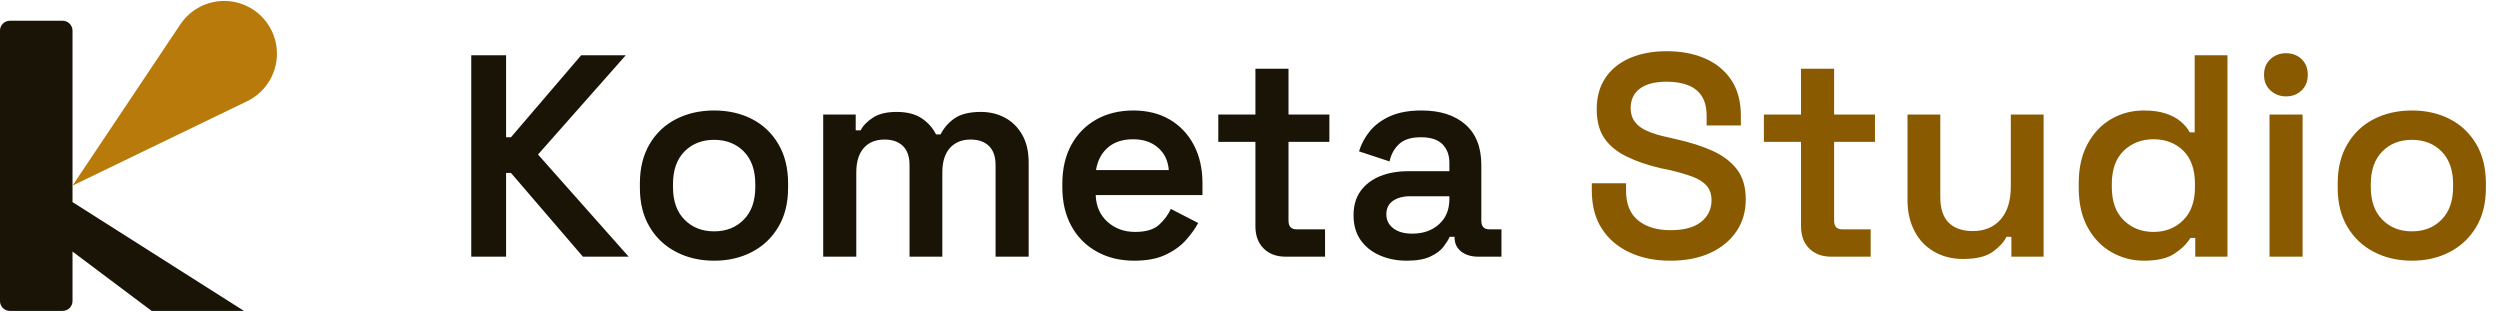
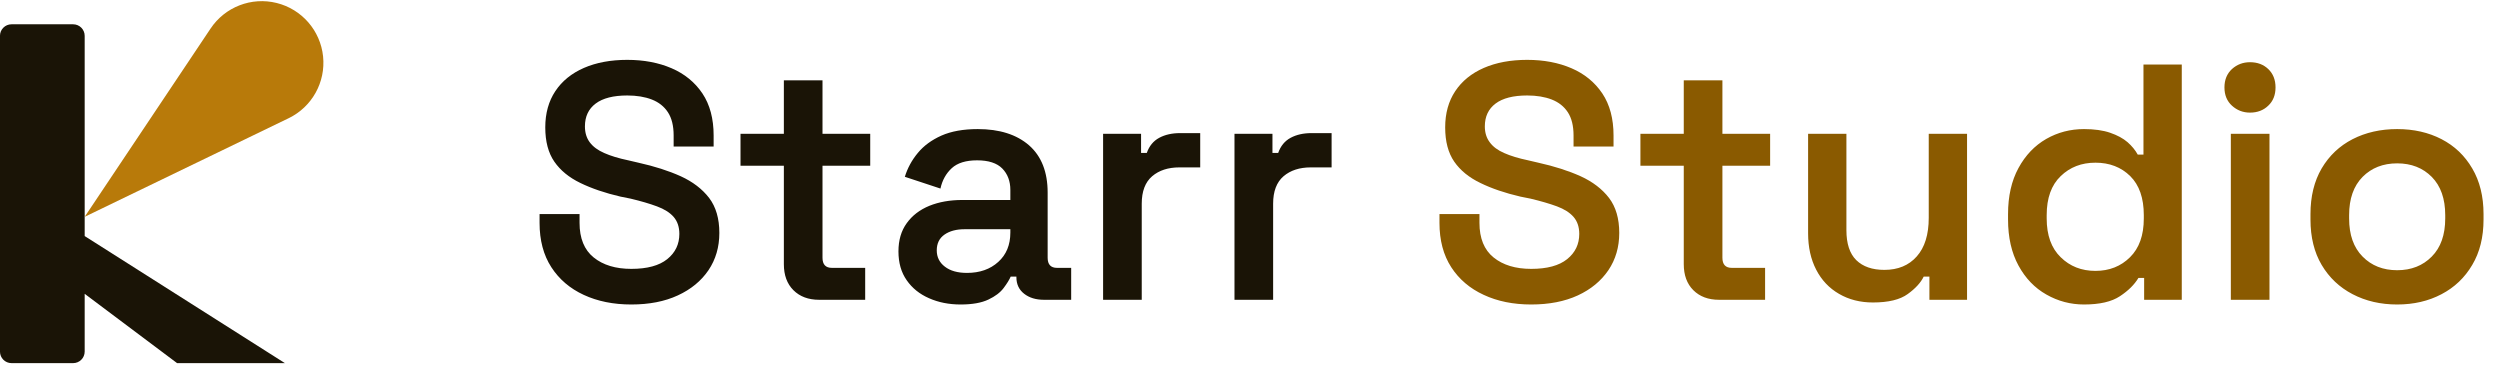
- <svg xmlns="http://www.w3.org/2000/svg" viewBox="8.94 4.81 260.63 32.32" width="521" height="65" role="img" aria-label="Kometa Studio">
+ <svg xmlns="http://www.w3.org/2000/svg" viewBox="8.94 4.81 223.19 32.32" width="446" height="65" role="img" aria-label="Starr Studio">
  <g transform="scale(0.6875)">
    <path fill="#1a1406" d="M14.5 10H22.5A1.5 1.5 0 0 1 24 11.5V37.5L50 54H36L24 45V52.5A1.5 1.5 0 0 1 22.5 54H14.5A1.5 1.5 0 0 1 13 52.5V11.5A1.5 1.5 0 0 1 14.5 10Z" />
    <path fill="#b87a0a" d="M24 35L40.35 10.55A8 8 0 1 1 50.48 22.2Z" />
  </g>
-   <path fill="#1a1406" d="M58.07 31.47V10.47H61.7V19.02H62.21L69.53 10.47H74.18L65.03 20.82L74.48 31.47H69.71L62.21 22.74H61.7V31.47ZM83.39 31.89Q81.17 31.89 79.42 30.97Q77.66 30.06 76.66 28.36Q75.65 26.67 75.65 24.3V23.82Q75.65 21.45 76.66 19.74Q77.66 18.03 79.42 17.13Q81.17 16.23 83.39 16.23Q85.61 16.23 87.35 17.13Q89.09 18.03 90.09 19.74Q91.1 21.45 91.1 23.82V24.3Q91.1 26.67 90.09 28.36Q89.09 30.06 87.35 30.97Q85.61 31.89 83.39 31.89ZM83.39 28.83Q85.28 28.83 86.48 27.61Q87.68 26.4 87.68 24.21V23.91Q87.68 21.72 86.48 20.5Q85.28 19.29 83.39 19.29Q81.5 19.29 80.3 20.5Q79.1 21.72 79.1 23.91V24.21Q79.1 26.4 80.3 27.61Q81.5 28.83 83.39 28.83ZM94.76 31.47V16.65H98.15V18.3H98.66Q99.05 17.55 99.97 16.96Q100.88 16.38 102.41 16.38Q104.03 16.38 105.02 17.04Q106.01 17.7 106.52 18.72H107Q107.51 17.7 108.47 17.04Q109.43 16.38 111.2 16.38Q112.58 16.38 113.7 16.98Q114.83 17.58 115.5 18.75Q116.18 19.92 116.18 21.66V31.47H112.73V21.9Q112.73 20.61 112.04 19.93Q111.35 19.26 110.12 19.26Q108.77 19.26 107.97 20.14Q107.18 21.03 107.18 22.68V31.47H103.76V21.9Q103.76 20.61 103.07 19.93Q102.38 19.26 101.15 19.26Q99.77 19.26 98.99 20.14Q98.21 21.03 98.21 22.68V31.47ZM127.19 31.89Q124.97 31.89 123.28 30.94Q121.58 30 120.63 28.27Q119.69 26.55 119.69 24.24V23.88Q119.69 21.54 120.62 19.83Q121.55 18.12 123.23 17.17Q124.91 16.23 127.1 16.23Q129.26 16.23 130.88 17.17Q132.5 18.12 133.4 19.83Q134.3 21.54 134.3 23.82V25.05H123.17Q123.23 26.79 124.4 27.84Q125.57 28.89 127.28 28.89Q128.96 28.89 129.77 28.15Q130.58 27.42 131 26.49L133.85 27.96Q133.43 28.77 132.63 29.68Q131.84 30.6 130.52 31.24Q129.2 31.89 127.19 31.89ZM123.2 22.44H130.79Q130.67 20.97 129.66 20.1Q128.66 19.23 127.07 19.23Q125.42 19.23 124.43 20.1Q123.44 20.97 123.2 22.44ZM142.97 31.47Q141.53 31.47 140.67 30.61Q139.82 29.76 139.82 28.29V19.5H135.95V16.65H139.82V11.88H143.27V16.65H147.53V19.5H143.27V27.72Q143.27 28.62 144.11 28.62H147.08V31.47ZM155.6 31.89Q154.04 31.89 152.78 31.33Q151.52 30.78 150.78 29.73Q150.05 28.68 150.05 27.15Q150.05 25.65 150.78 24.63Q151.52 23.61 152.81 23.08Q154.1 22.56 155.75 22.56H160.04V21.66Q160.04 20.49 159.32 19.75Q158.6 19.02 157.07 19.02Q155.57 19.02 154.81 19.72Q154.04 20.43 153.8 21.54L150.62 20.49Q150.98 19.32 151.77 18.36Q152.57 17.4 153.89 16.81Q155.21 16.23 157.13 16.23Q160.04 16.23 161.7 17.68Q163.37 19.14 163.37 21.9V27.72Q163.37 28.62 164.21 28.62H165.47V31.47H163.04Q161.96 31.47 161.27 30.93Q160.58 30.39 160.58 29.46V29.4H160.07Q159.89 29.82 159.44 30.42Q158.99 31.02 158.07 31.45Q157.16 31.89 155.6 31.89ZM156.17 29.07Q157.88 29.07 158.96 28.09Q160.04 27.12 160.04 25.47V25.17H155.96Q154.85 25.17 154.16 25.65Q153.47 26.13 153.47 27.06Q153.47 27.96 154.19 28.51Q154.91 29.07 156.17 29.07Z" />
-   <path fill="#8a5a00" d="M183.08 31.89Q180.68 31.89 178.84 31.03Q176.99 30.18 175.94 28.56Q174.89 26.94 174.89 24.6V23.82H178.46V24.6Q178.46 26.67 179.72 27.69Q180.98 28.71 183.08 28.71Q185.21 28.71 186.29 27.84Q187.37 26.97 187.37 25.59Q187.37 24.66 186.86 24.07Q186.35 23.49 185.38 23.13Q184.4 22.77 183.02 22.44L182.12 22.26Q180.05 21.78 178.54 21.04Q177.02 20.31 176.21 19.14Q175.4 17.97 175.4 16.08Q175.4 14.19 176.3 12.84Q177.2 11.49 178.85 10.77Q180.5 10.05 182.72 10.05Q184.94 10.05 186.68 10.8Q188.42 11.55 189.43 13.05Q190.43 14.55 190.43 16.8V17.79H186.86V16.8Q186.86 15.51 186.35 14.73Q185.84 13.95 184.91 13.59Q183.98 13.23 182.72 13.23Q180.86 13.23 179.9 13.95Q178.94 14.67 178.94 15.99Q178.94 16.83 179.38 17.41Q179.81 18 180.67 18.37Q181.52 18.75 182.81 19.02L183.71 19.23Q185.87 19.71 187.49 20.44Q189.11 21.18 190.03 22.38Q190.94 23.58 190.94 25.5Q190.94 27.39 189.97 28.83Q188.99 30.27 187.24 31.08Q185.48 31.89 183.08 31.89ZM199.85 31.47Q198.41 31.47 197.55 30.61Q196.7 29.76 196.7 28.29V19.5H192.83V16.65H196.7V11.88H200.15V16.65H204.41V19.5H200.15V27.72Q200.15 28.62 200.99 28.62H203.96V31.47ZM213.59 31.71Q211.88 31.71 210.56 30.94Q209.24 30.18 208.52 28.78Q207.8 27.39 207.8 25.53V16.65H211.22V25.26Q211.22 27.06 212.1 27.93Q212.99 28.8 214.61 28.8Q216.44 28.8 217.5 27.6Q218.57 26.4 218.57 24.15V16.65H221.99V31.47H218.63V29.4H218.12Q217.73 30.21 216.69 30.96Q215.66 31.71 213.59 31.71ZM232.43 31.89Q230.63 31.89 229.07 31Q227.51 30.12 226.58 28.41Q225.65 26.7 225.65 24.3V23.82Q225.65 21.42 226.58 19.71Q227.51 18 229.06 17.11Q230.6 16.23 232.43 16.23Q233.81 16.23 234.77 16.56Q235.73 16.89 236.31 17.4Q236.9 17.91 237.23 18.51H237.74V10.47H241.16V31.47H237.8V29.52H237.29Q236.75 30.42 235.64 31.15Q234.53 31.89 232.43 31.89ZM233.45 28.89Q235.31 28.89 236.54 27.67Q237.77 26.46 237.77 24.21V23.91Q237.77 21.63 236.56 20.43Q235.34 19.23 233.45 19.23Q231.59 19.23 230.34 20.43Q229.1 21.63 229.1 23.91V24.21Q229.1 26.46 230.34 27.67Q231.59 28.89 233.45 28.89ZM245.54 31.47V16.65H248.99V31.47ZM247.25 14.76Q246.32 14.76 245.64 14.14Q244.97 13.53 244.97 12.51Q244.97 11.49 245.64 10.87Q246.32 10.26 247.25 10.26Q248.24 10.26 248.88 10.87Q249.53 11.49 249.53 12.51Q249.53 13.53 248.88 14.14Q248.24 14.76 247.25 14.76ZM260.39 31.89Q258.17 31.89 256.42 30.97Q254.66 30.06 253.66 28.36Q252.65 26.67 252.65 24.3V23.82Q252.65 21.45 253.66 19.74Q254.66 18.03 256.42 17.13Q258.17 16.23 260.39 16.23Q262.61 16.23 264.35 17.13Q266.09 18.03 267.1 19.74Q268.1 21.45 268.1 23.82V24.3Q268.1 26.67 267.1 28.36Q266.09 30.06 264.35 30.97Q262.61 31.89 260.39 31.89ZM260.39 28.83Q262.28 28.83 263.48 27.61Q264.68 26.4 264.68 24.21V23.91Q264.68 21.72 263.48 20.5Q262.28 19.29 260.39 19.29Q258.5 19.29 257.3 20.5Q256.1 21.72 256.1 23.91V24.21Q256.1 26.4 257.3 27.61Q258.5 28.83 260.39 28.83Z" />
+   <path fill="#1a1406" d="M65.3 31.89Q62.9 31.89 61.05 31.03Q59.21 30.18 58.16 28.56Q57.11 26.94 57.11 24.6V23.82H60.68V24.6Q60.68 26.67 61.94 27.69Q63.2 28.71 65.3 28.71Q67.43 28.71 68.51 27.84Q69.59 26.97 69.59 25.59Q69.59 24.66 69.08 24.07Q68.57 23.49 67.59 23.13Q66.62 22.77 65.24 22.44L64.34 22.26Q62.27 21.78 60.75 21.04Q59.24 20.31 58.43 19.14Q57.62 17.97 57.62 16.08Q57.62 14.19 58.52 12.84Q59.42 11.49 61.07 10.77Q62.72 10.05 64.94 10.05Q67.16 10.05 68.9 10.8Q70.64 11.55 71.65 13.05Q72.65 14.55 72.65 16.8V17.79H69.08V16.8Q69.08 15.51 68.57 14.73Q68.06 13.95 67.13 13.59Q66.2 13.23 64.94 13.23Q63.08 13.23 62.12 13.95Q61.16 14.67 61.16 15.99Q61.16 16.83 61.59 17.41Q62.03 18 62.89 18.37Q63.74 18.75 65.03 19.02L65.93 19.23Q68.09 19.71 69.71 20.44Q71.33 21.18 72.25 22.38Q73.16 23.58 73.16 25.5Q73.16 27.39 72.19 28.83Q71.21 30.27 69.45 31.08Q67.7 31.89 65.3 31.89ZM82.07 31.47Q80.63 31.47 79.77 30.61Q78.92 29.76 78.92 28.29V19.5H75.05V16.65H78.92V11.88H82.37V16.65H86.63V19.5H82.37V27.72Q82.37 28.62 83.21 28.62H86.18V31.47ZM94.7 31.89Q93.14 31.89 91.88 31.33Q90.62 30.78 89.89 29.73Q89.15 28.68 89.15 27.15Q89.15 25.65 89.89 24.63Q90.62 23.61 91.91 23.08Q93.2 22.56 94.85 22.56H99.14V21.66Q99.14 20.49 98.42 19.75Q97.7 19.02 96.17 19.02Q94.67 19.02 93.91 19.72Q93.14 20.43 92.9 21.54L89.72 20.49Q90.08 19.32 90.88 18.36Q91.67 17.4 92.99 16.81Q94.31 16.23 96.23 16.23Q99.14 16.23 100.81 17.68Q102.47 19.14 102.47 21.9V27.72Q102.47 28.62 103.31 28.62H104.57V31.47H102.14Q101.06 31.47 100.37 30.93Q99.68 30.39 99.68 29.46V29.4H99.17Q98.99 29.82 98.54 30.42Q98.09 31.02 97.18 31.45Q96.26 31.89 94.7 31.89ZM95.27 29.07Q96.98 29.07 98.06 28.09Q99.14 27.12 99.14 25.47V25.17H95.06Q93.95 25.17 93.26 25.65Q92.57 26.13 92.57 27.06Q92.57 27.96 93.29 28.51Q94.01 29.07 95.27 29.07ZM107.42 31.47V16.65H110.81V18.36H111.32Q111.65 17.43 112.43 17.01Q113.21 16.59 114.29 16.59H116.09V19.65H114.23Q112.73 19.65 111.8 20.44Q110.87 21.24 110.87 22.89V31.47ZM119.15 31.47V16.65H122.54V18.36H123.05Q123.38 17.43 124.16 17.01Q124.94 16.59 126.02 16.59H127.82V19.65H125.96Q124.46 19.65 123.53 20.44Q122.6 21.24 122.6 22.89V31.47Z" />
+   <path fill="#8a5a00" d="M145.64 31.89Q143.24 31.89 141.4 31.03Q139.55 30.18 138.5 28.56Q137.45 26.94 137.45 24.6V23.82H141.02V24.6Q141.02 26.67 142.28 27.69Q143.54 28.71 145.64 28.71Q147.77 28.71 148.85 27.84Q149.93 26.97 149.93 25.59Q149.93 24.66 149.42 24.07Q148.91 23.49 147.94 23.13Q146.96 22.77 145.58 22.44L144.68 22.26Q142.61 21.78 141.1 21.04Q139.58 20.31 138.77 19.14Q137.96 17.97 137.96 16.08Q137.96 14.19 138.86 12.84Q139.76 11.49 141.41 10.77Q143.06 10.05 145.28 10.05Q147.5 10.05 149.24 10.8Q150.98 11.55 151.99 13.05Q152.99 14.55 152.99 16.8V17.79H149.42V16.8Q149.42 15.51 148.91 14.73Q148.4 13.95 147.47 13.59Q146.54 13.23 145.28 13.23Q143.42 13.23 142.46 13.95Q141.5 14.67 141.5 15.99Q141.5 16.83 141.94 17.41Q142.37 18 143.23 18.37Q144.08 18.75 145.37 19.02L146.27 19.23Q148.43 19.71 150.05 20.44Q151.67 21.18 152.59 22.38Q153.5 23.58 153.5 25.5Q153.5 27.39 152.53 28.83Q151.55 30.27 149.8 31.08Q148.04 31.89 145.64 31.89ZM162.41 31.47Q160.97 31.47 160.11 30.61Q159.26 29.76 159.26 28.29V19.5H155.39V16.65H159.26V11.88H162.71V16.65H166.97V19.5H162.71V27.72Q162.71 28.62 163.55 28.62H166.52V31.47ZM176.15 31.71Q174.44 31.71 173.12 30.94Q171.8 30.18 171.08 28.78Q170.36 27.39 170.36 25.53V16.65H173.78V25.26Q173.78 27.06 174.66 27.93Q175.55 28.8 177.17 28.8Q179 28.8 180.06 27.6Q181.13 26.4 181.13 24.15V16.65H184.55V31.47H181.19V29.4H180.68Q180.29 30.21 179.25 30.96Q178.22 31.71 176.15 31.71ZM194.99 31.89Q193.19 31.89 191.63 31Q190.07 30.12 189.14 28.41Q188.21 26.7 188.21 24.3V23.82Q188.21 21.42 189.14 19.71Q190.07 18 191.62 17.11Q193.16 16.23 194.99 16.23Q196.37 16.23 197.33 16.56Q198.29 16.89 198.88 17.4Q199.46 17.91 199.79 18.51H200.3V10.47H203.72V31.47H200.36V29.52H199.85Q199.31 30.42 198.2 31.15Q197.09 31.89 194.99 31.89ZM196.01 28.89Q197.87 28.89 199.1 27.67Q200.33 26.46 200.33 24.21V23.91Q200.33 21.63 199.12 20.43Q197.9 19.23 196.01 19.23Q194.15 19.23 192.91 20.43Q191.66 21.63 191.66 23.91V24.21Q191.66 26.46 192.91 27.67Q194.15 28.89 196.01 28.89ZM208.1 31.47V16.65H211.55V31.47ZM209.81 14.76Q208.88 14.76 208.2 14.14Q207.53 13.53 207.53 12.51Q207.53 11.49 208.2 10.87Q208.88 10.26 209.81 10.26Q210.8 10.26 211.44 10.87Q212.09 11.49 212.09 12.51Q212.09 13.53 211.44 14.14Q210.8 14.76 209.81 14.76ZM222.95 31.89Q220.73 31.89 218.97 30.97Q217.22 30.06 216.21 28.36Q215.21 26.67 215.21 24.3V23.82Q215.21 21.45 216.21 19.74Q217.22 18.03 218.97 17.13Q220.73 16.23 222.95 16.23Q225.17 16.23 226.91 17.13Q228.65 18.03 229.65 19.74Q230.66 21.45 230.66 23.82V24.3Q230.66 26.67 229.65 28.36Q228.65 30.06 226.91 30.97Q225.17 31.89 222.95 31.89ZM222.95 28.83Q224.84 28.83 226.04 27.61Q227.24 26.4 227.24 24.21V23.91Q227.24 21.72 226.04 20.5Q224.84 19.29 222.95 19.29Q221.06 19.29 219.86 20.5Q218.66 21.72 218.66 23.91V24.21Q218.66 26.4 219.86 27.61Q221.06 28.83 222.95 28.83Z" />
</svg>
